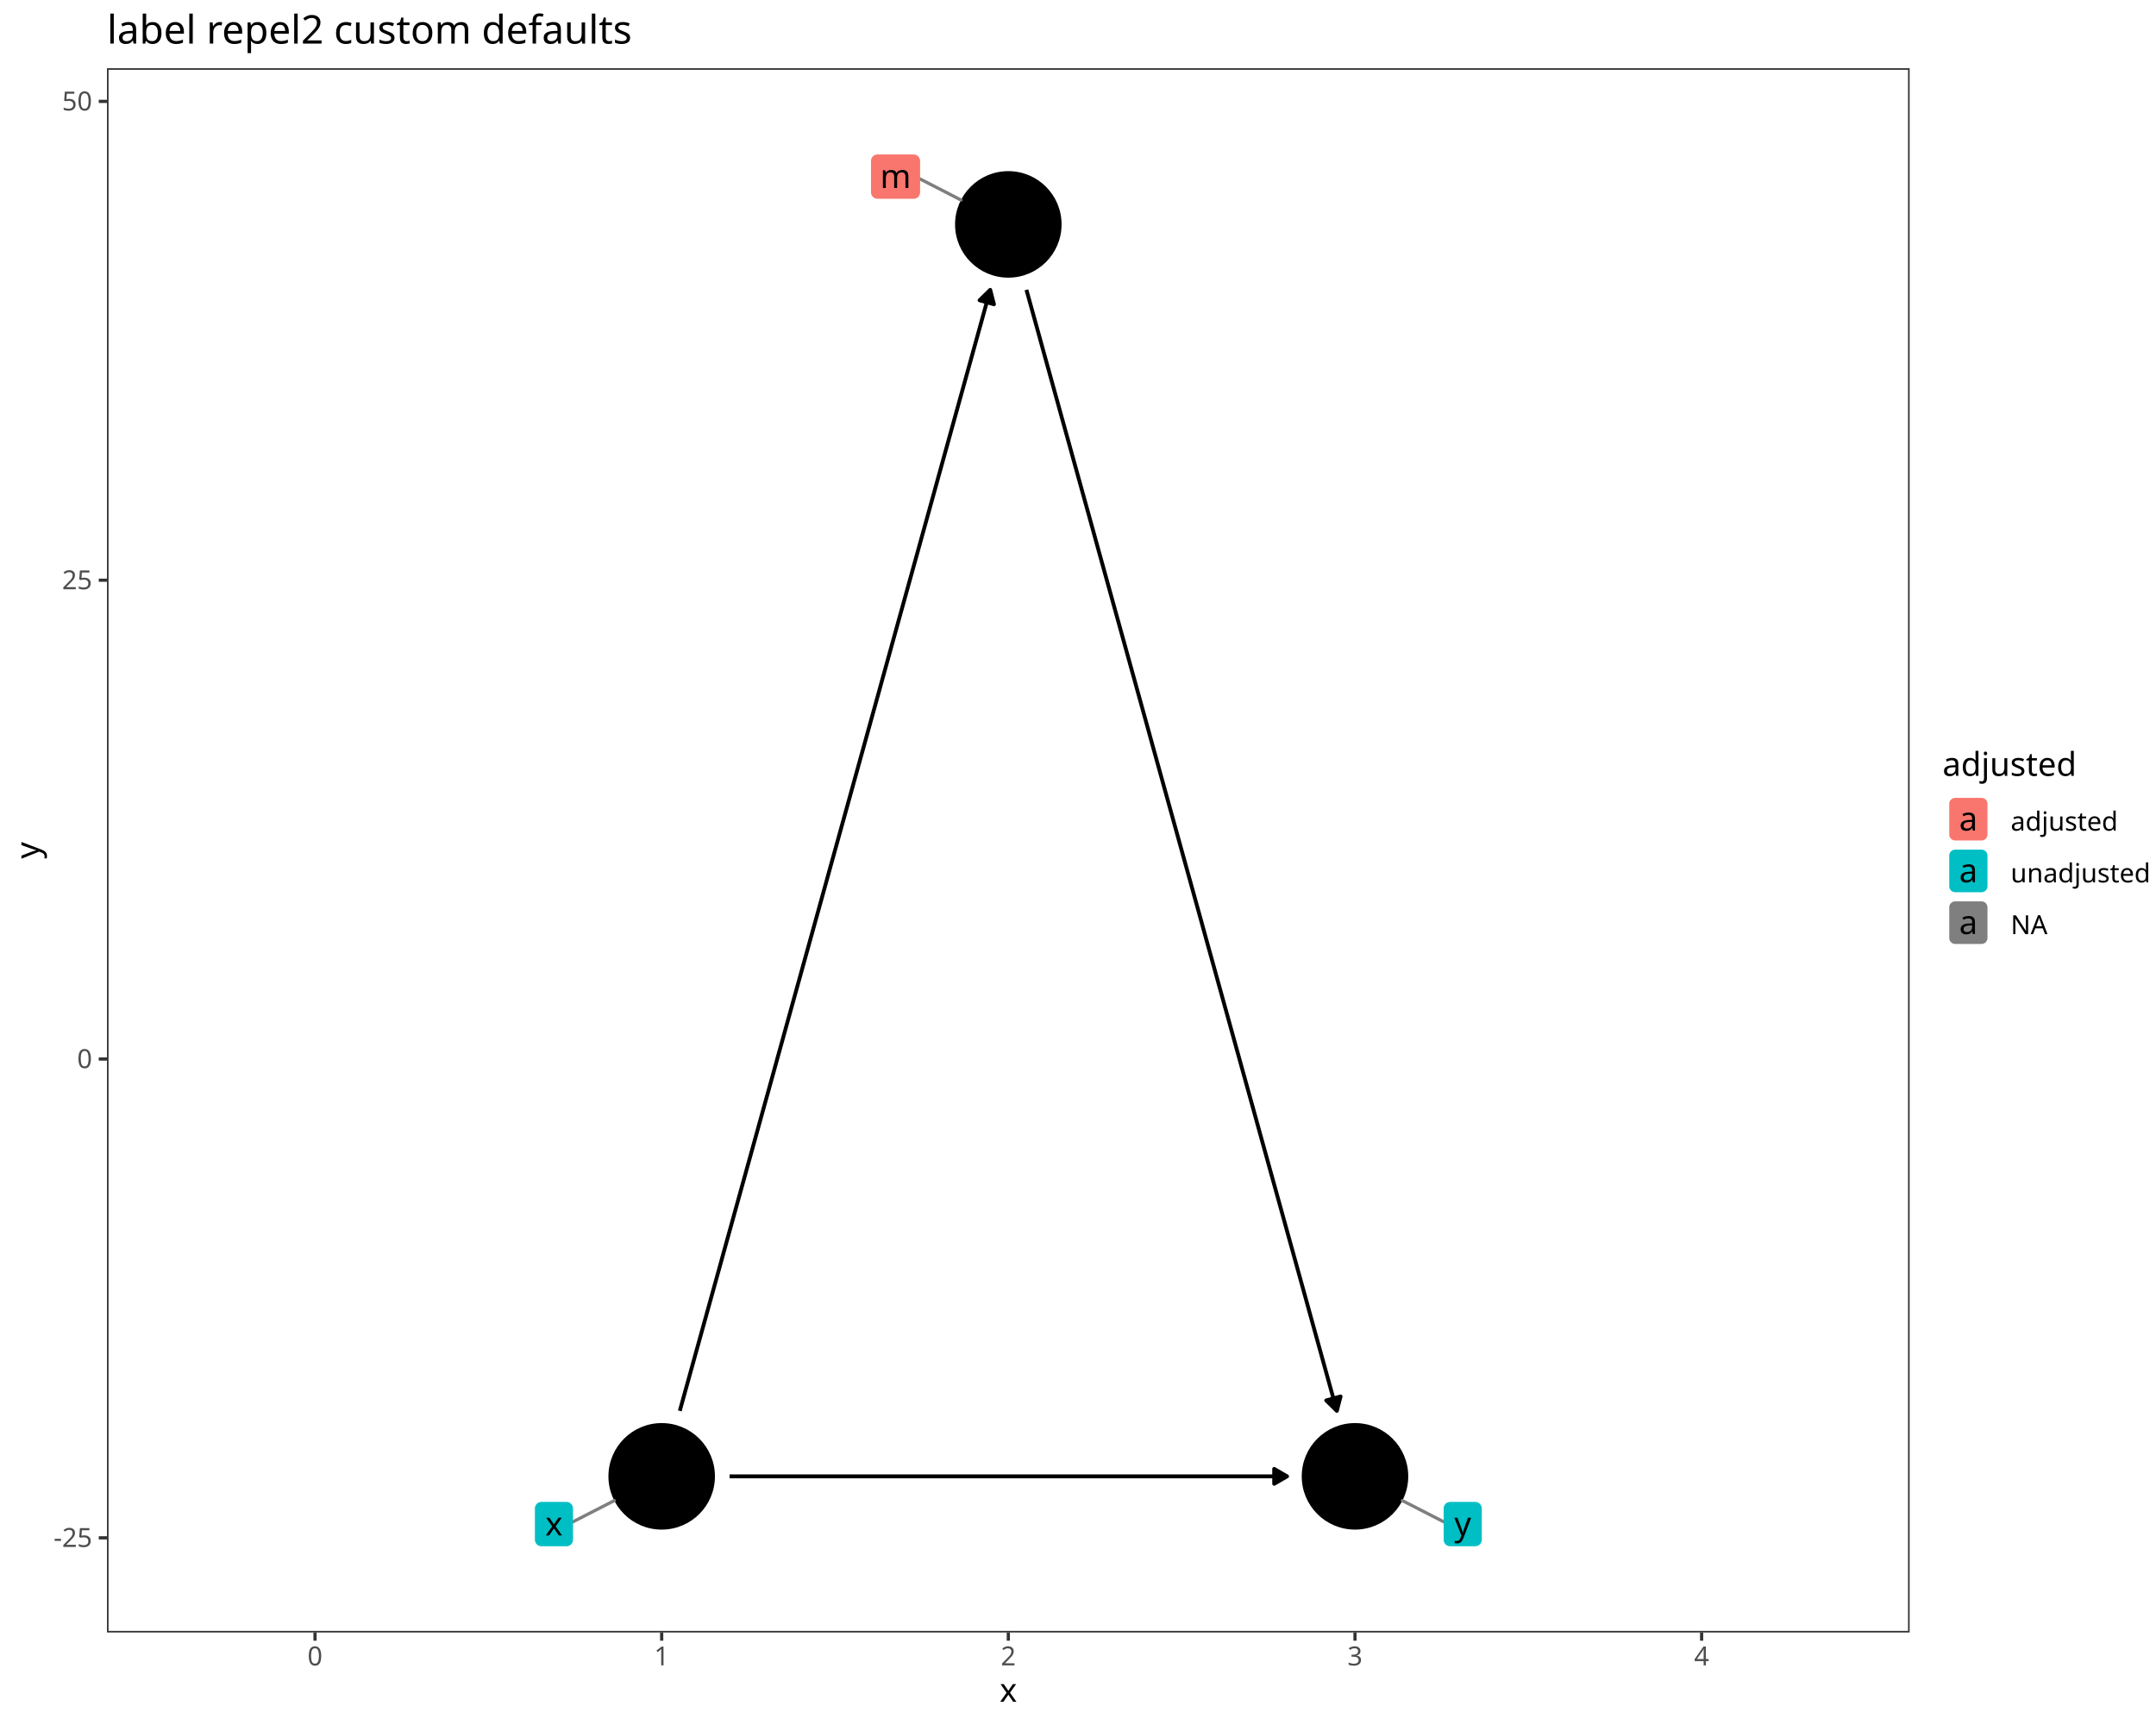
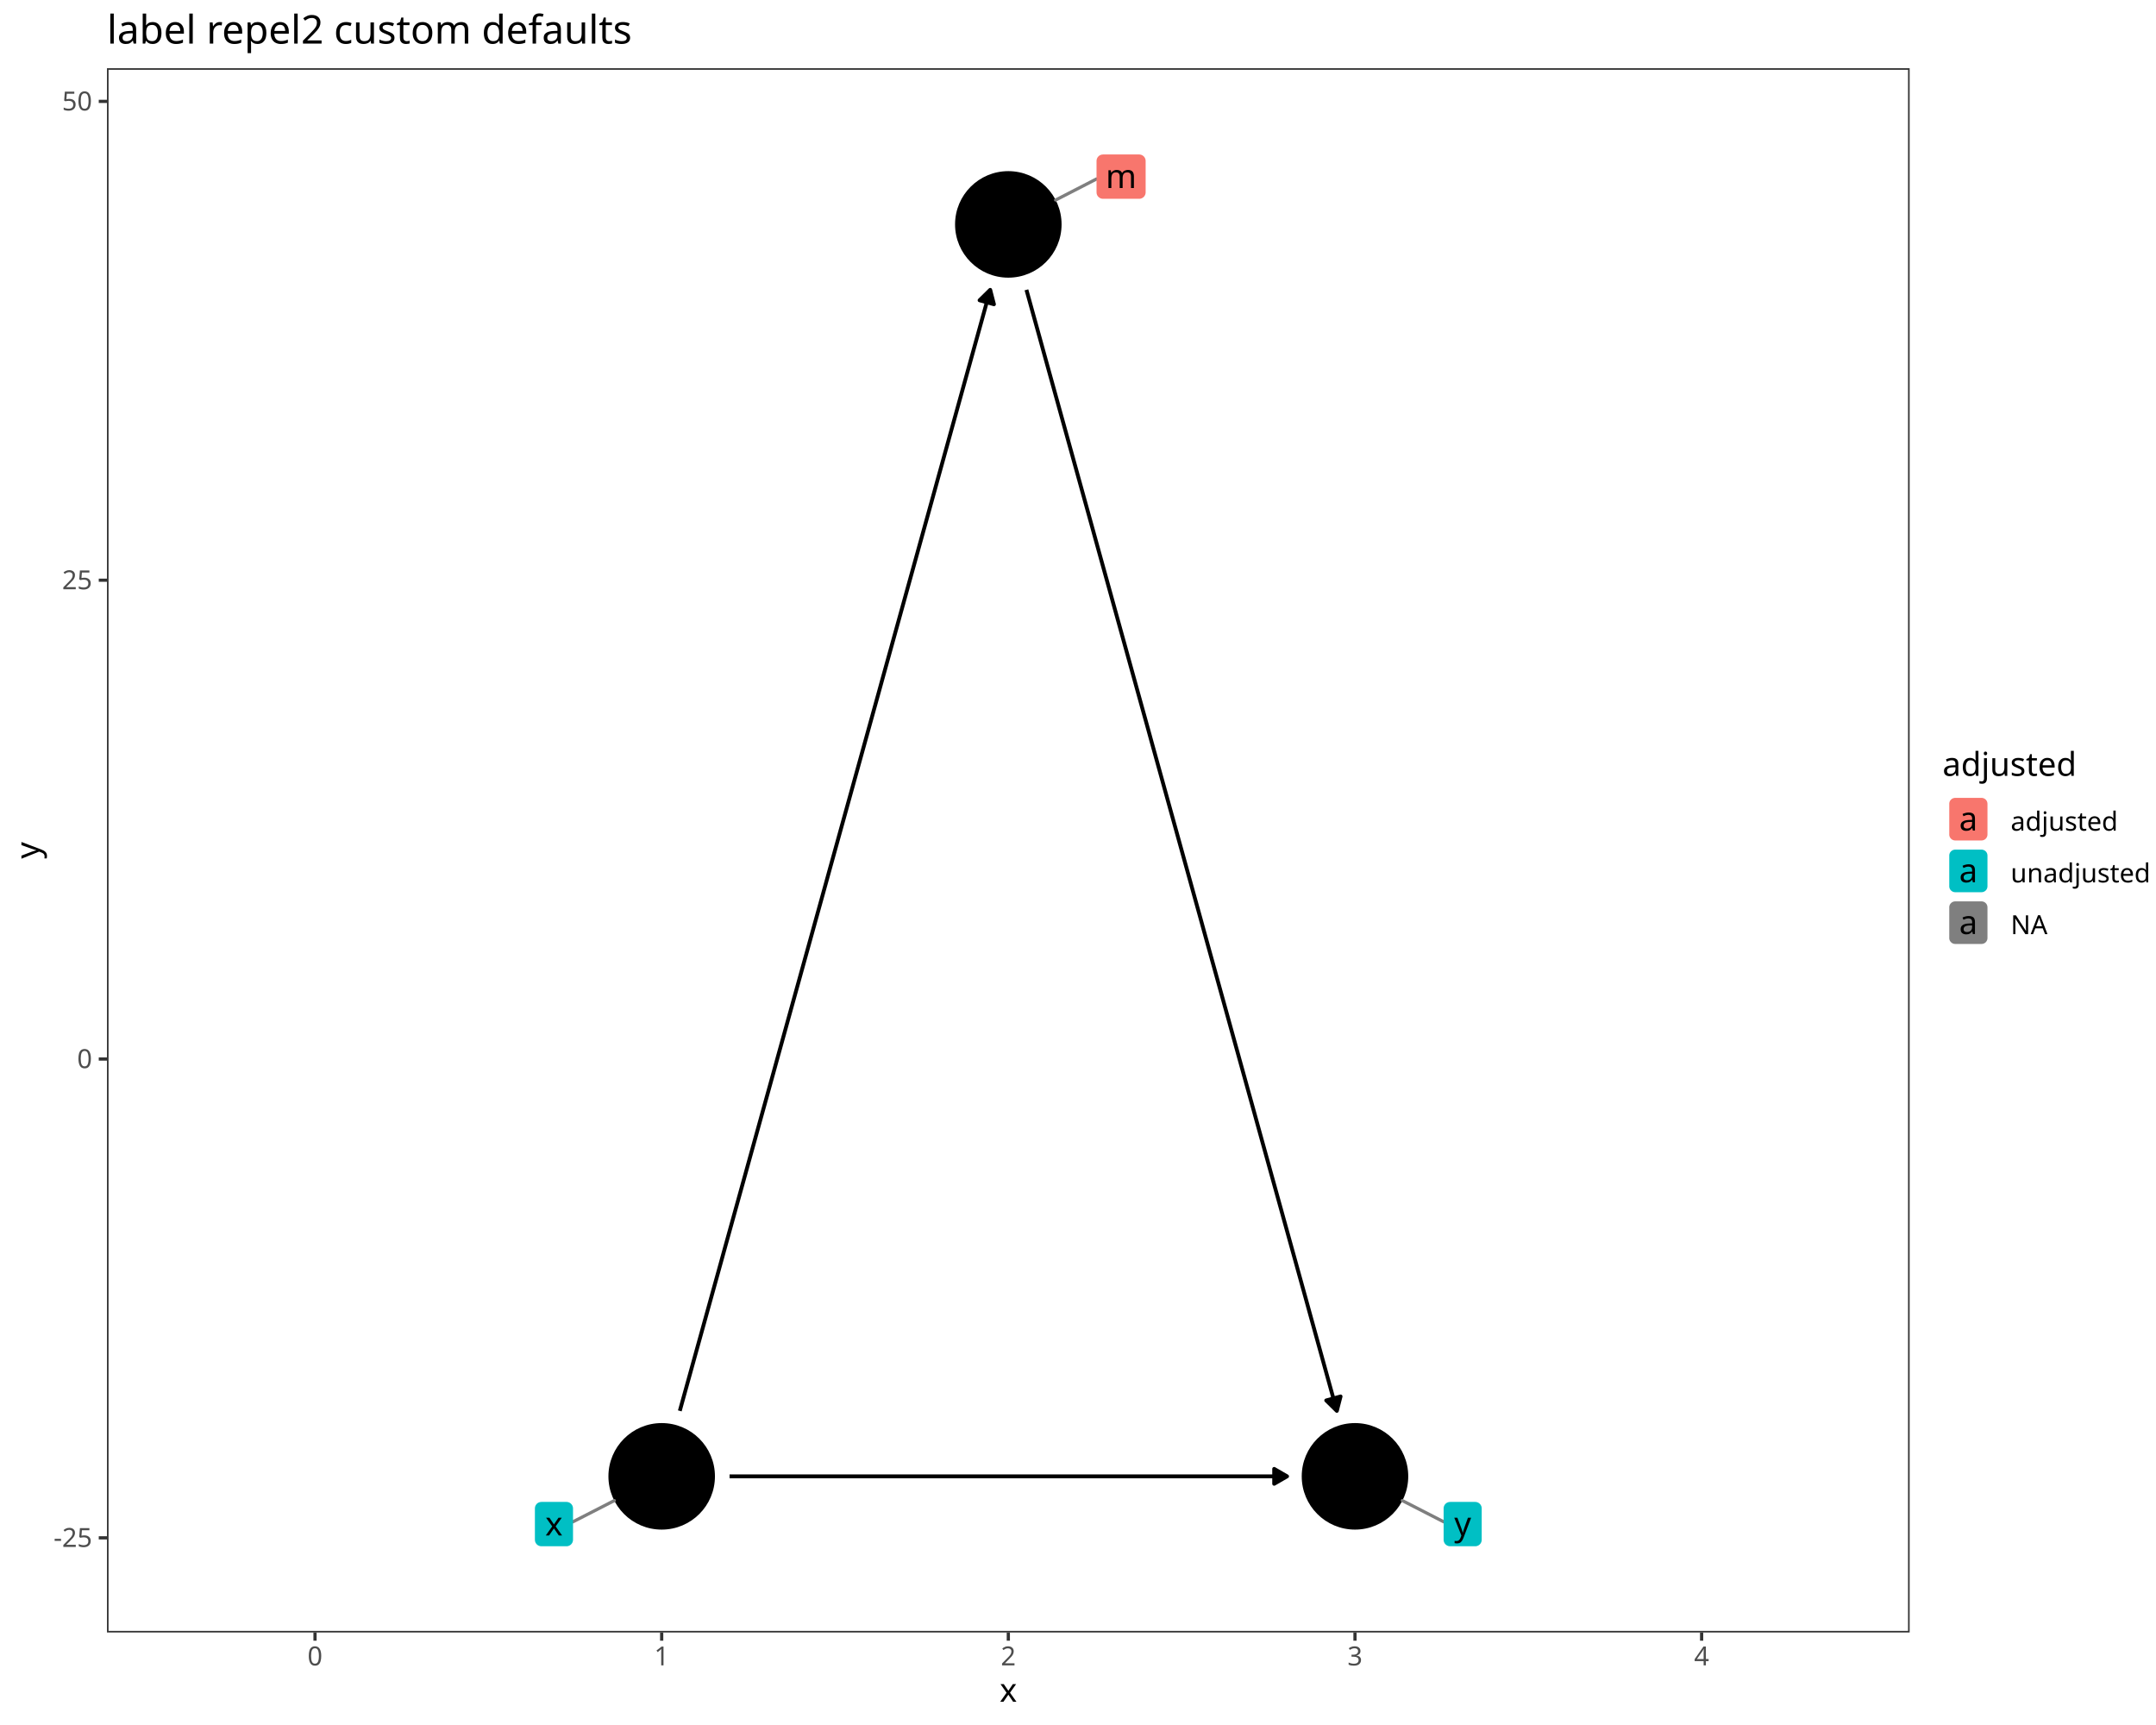
<svg xmlns="http://www.w3.org/2000/svg" class="svglite" data-engine-version="2.0" width="720.00pt" height="576.00pt" viewBox="0 0 720.00 576.00">
  <defs>
    <style type="text/css">
    .svglite line, .svglite polyline, .svglite polygon, .svglite path, .svglite rect, .svglite circle {
      fill: none;
      stroke: #000000;
      stroke-linecap: round;
      stroke-linejoin: round;
      stroke-miterlimit: 10.00;
    }
  </style>
  </defs>
  <rect width="100%" height="100%" style="stroke: none; fill: #FFFFFF;" />
  <defs>
    <clipPath id="cpMC4wMHw3MjAuMDB8MC4wMHw1NzYuMDA=">
      <rect x="0.00" y="0.00" width="720.00" height="576.00" />
    </clipPath>
  </defs>
  <g clip-path="url(#cpMC4wMHw3MjAuMDB8MC4wMHw1NzYuMDA=)">
    <rect x="0.00" y="0.00" width="720.00" height="576.00" style="stroke-width: 1.07; stroke: #FFFFFF; fill: #FFFFFF;" />
  </g>
  <defs>
    <clipPath id="cpMzUuNzJ8NjM3Ljc0fDIyLjc4fDU0NS4xMQ==">
      <rect x="35.72" y="22.78" width="602.01" height="522.33" />
    </clipPath>
  </defs>
  <g clip-path="url(#cpMzUuNzJ8NjM3Ljc0fDIyLjc4fDU0NS4xMQ==)">
    <rect x="35.72" y="22.78" width="602.01" height="522.33" style="stroke-width: 1.07; stroke: none; fill: #FFFFFF;" />
    <polyline points="342.78,96.78 343.75,100.26 344.92,104.49 346.09,108.71 347.26,112.93 348.42,117.15 349.59,121.38 350.76,125.60 351.93,129.82 353.10,134.04 354.27,138.27 355.44,142.49 356.61,146.71 357.78,150.93 358.95,155.16 360.12,159.38 361.29,163.60 362.46,167.83 363.63,172.05 364.80,176.27 365.96,180.49 367.13,184.72 368.30,188.94 369.47,193.16 370.64,197.38 371.81,201.61 372.98,205.83 374.15,210.05 375.32,214.27 376.49,218.50 377.66,222.72 378.83,226.94 380.00,231.17 381.17,235.39 382.34,239.61 383.51,243.83 384.67,248.06 385.84,252.28 387.01,256.50 388.18,260.72 389.35,264.95 390.52,269.17 391.69,273.39 392.86,277.61 394.03,281.84 395.20,286.06 396.37,290.28 397.54,294.50 398.71,298.73 399.88,302.95 401.05,307.17 402.21,311.40 403.38,315.62 404.55,319.84 405.72,324.06 406.89,328.29 408.06,332.51 409.23,336.73 410.40,340.95 411.57,345.18 412.74,349.40 413.91,353.62 415.08,357.84 416.25,362.07 417.42,366.29 418.59,370.51 419.75,374.73 420.92,378.96 422.09,383.18 423.26,387.40 424.43,391.63 425.60,395.85 426.77,400.07 427.94,404.29 429.11,408.52 430.28,412.74 431.45,416.96 432.62,421.18 433.79,425.41 434.96,429.63 436.13,433.85 437.29,438.07 438.46,442.30 439.63,446.52 440.80,450.74 441.97,454.96 443.14,459.19 444.31,463.41 445.48,467.63 446.44,471.11 " style="stroke-width: 1.28; stroke-linecap: butt;" />
    <polygon points="442.89,467.62 446.44,471.11 447.69,466.29 " style="stroke-width: 1.28; stroke-linecap: butt; fill: #000000;" />
    <polyline points="227.02,471.11 227.98,467.63 229.15,463.41 230.32,459.19 231.49,454.96 232.66,450.74 233.83,446.52 235.00,442.30 236.17,438.07 237.34,433.85 238.51,429.63 239.68,425.41 240.85,421.18 242.01,416.96 243.18,412.74 244.35,408.52 245.52,404.29 246.69,400.07 247.86,395.85 249.03,391.63 250.20,387.40 251.37,383.18 252.54,378.96 253.71,374.73 254.88,370.51 256.05,366.29 257.22,362.07 258.39,357.84 259.55,353.62 260.72,349.40 261.89,345.18 263.06,340.95 264.23,336.73 265.40,332.51 266.57,328.29 267.74,324.06 268.91,319.84 270.08,315.62 271.25,311.40 272.42,307.17 273.59,302.95 274.76,298.73 275.93,294.50 277.09,290.28 278.26,286.06 279.43,281.84 280.60,277.61 281.77,273.39 282.94,269.17 284.11,264.95 285.28,260.72 286.45,256.50 287.62,252.28 288.79,248.06 289.96,243.83 291.13,239.61 292.30,235.39 293.47,231.17 294.63,226.94 295.80,222.72 296.97,218.50 298.14,214.27 299.31,210.05 300.48,205.83 301.65,201.61 302.82,197.38 303.99,193.16 305.16,188.94 306.33,184.72 307.50,180.49 308.67,176.27 309.84,172.05 311.01,167.83 312.18,163.60 313.34,159.38 314.51,155.16 315.68,150.93 316.85,146.71 318.02,142.49 319.19,138.27 320.36,134.04 321.53,129.82 322.70,125.60 323.87,121.38 325.04,117.15 326.21,112.93 327.38,108.71 328.55,104.49 329.72,100.26 330.68,96.78 " style="stroke-width: 1.28; stroke-linecap: butt;" />
    <polygon points="331.93,101.60 330.68,96.78 327.13,100.27 " style="stroke-width: 1.28; stroke-linecap: butt; fill: #000000;" />
    <polyline points="243.64,492.97 244.35,492.97 246.69,492.97 249.03,492.97 251.37,492.97 253.71,492.97 256.05,492.97 258.39,492.97 260.72,492.97 263.06,492.97 265.40,492.97 267.74,492.97 270.08,492.97 272.42,492.97 274.76,492.97 277.09,492.97 279.43,492.97 281.77,492.97 284.11,492.97 286.45,492.97 288.79,492.97 291.13,492.97 293.47,492.97 295.80,492.97 298.14,492.97 300.48,492.97 302.82,492.97 305.16,492.97 307.50,492.97 309.84,492.97 312.18,492.97 314.51,492.97 316.85,492.97 319.19,492.97 321.53,492.97 323.87,492.97 326.21,492.97 328.55,492.97 330.88,492.97 333.22,492.97 335.56,492.97 337.90,492.97 340.24,492.97 342.58,492.97 344.92,492.97 347.26,492.97 349.59,492.97 351.93,492.97 354.27,492.97 356.61,492.97 358.95,492.97 361.29,492.97 363.63,492.97 365.96,492.97 368.30,492.97 370.64,492.97 372.98,492.97 375.32,492.97 377.66,492.97 380.00,492.97 382.34,492.97 384.67,492.97 387.01,492.97 389.35,492.97 391.69,492.97 394.03,492.97 396.37,492.97 398.71,492.97 401.05,492.97 403.38,492.97 405.72,492.97 408.06,492.97 410.40,492.97 412.74,492.97 415.08,492.97 417.42,492.97 419.75,492.97 422.09,492.97 424.43,492.97 426.77,492.97 429.11,492.97 429.82,492.97 " style="stroke-width: 1.28; stroke-linecap: butt;" />
    <polygon points="425.51,495.46 429.82,492.97 425.51,490.48 " style="stroke-width: 1.28; stroke-linecap: butt; fill: #000000;" />
    <circle cx="336.73" cy="74.93" r="17.43" style="stroke-width: 0.71; fill: #000000;" />
    <circle cx="220.97" cy="492.97" r="17.43" style="stroke-width: 0.71; fill: #000000;" />
    <circle cx="452.50" cy="492.97" r="17.43" style="stroke-width: 0.71; fill: #000000;" />
-     <line x1="307.27" y1="59.76" x2="320.93" y2="66.79" style="stroke-width: 1.07; stroke: #7F7F7F;" />
+     <line x1="366.19" y1="59.76" x2="352.53" y2="66.79" style="stroke-width: 1.07; stroke: #7F7F7F;" />
    <line x1="191.36" y1="508.14" x2="205.15" y2="501.07" style="stroke-width: 1.07; stroke: #7F7F7F;" />
-     <line x1="482.11" y1="508.14" x2="468.31" y2="501.07" style="stroke-width: 1.07; stroke: #7F7F7F;" />
-     <polygon points="293.03,66.38 305.11,66.38 305.02,66.38 305.37,66.37 305.71,66.30 306.04,66.17 306.34,66.00 306.61,65.78 306.84,65.52 307.02,65.22 307.16,64.90 307.24,64.57 307.27,64.22 307.27,64.22 307.27,53.74 307.27,53.74 307.24,53.40 307.16,53.06 307.02,52.74 306.84,52.45 306.61,52.19 306.34,51.97 306.04,51.79 305.71,51.67 305.37,51.60 305.11,51.58 293.03,51.58 293.29,51.60 292.94,51.59 292.60,51.63 292.26,51.72 291.95,51.87 291.66,52.07 291.41,52.31 291.20,52.59 291.04,52.90 290.93,53.23 290.88,53.57 290.87,53.74 290.87,64.22 290.88,64.05 290.88,64.39 290.93,64.74 291.04,65.07 291.20,65.38 291.41,65.65 291.66,65.89 291.95,66.09 292.26,66.24 292.60,66.34 292.94,66.38 " style="stroke-width: 0.00; stroke: none; fill: #F8766D;" />
-     <text x="299.07" y="62.78" text-anchor="middle" style="font-size: 11.04px; font-family: sans;" textLength="9.20px" lengthAdjust="spacingAndGlyphs">m</text>
-     <polygon points="180.79,516.31 189.20,516.31 189.11,516.31 189.46,516.30 189.80,516.23 190.12,516.10 190.42,515.93 190.69,515.71 190.92,515.45 191.11,515.16 191.24,514.84 191.33,514.50 191.36,514.15 191.36,514.15 191.36,503.67 191.36,503.67 191.33,503.33 191.24,502.99 191.11,502.67 190.92,502.38 190.69,502.12 190.42,501.90 190.12,501.72 189.80,501.60 189.46,501.53 189.20,501.51 180.79,501.51 181.05,501.53 180.70,501.52 180.36,501.56 180.03,501.66 179.71,501.80 179.43,502.00 179.17,502.24 178.97,502.52 178.80,502.83 178.69,503.16 178.64,503.50 178.63,503.67 178.63,514.15 178.64,513.98 178.64,514.33 178.69,514.67 178.80,515.00 178.97,515.31 179.17,515.58 179.43,515.83 179.71,516.02 180.03,516.17 180.36,516.27 180.70,516.31 " style="stroke-width: 0.00; stroke: none; fill: #00BFC4;" />
+     <line x1="482.10" y1="508.14" x2="468.31" y2="501.07" style="stroke-width: 1.07; stroke: #7F7F7F;" />
+     <polygon points="368.35,66.38 380.43,66.38 380.34,66.38 380.69,66.37 381.03,66.30 381.35,66.17 381.66,66.00 381.93,65.78 382.16,65.52 382.34,65.22 382.48,64.90 382.56,64.57 382.59,64.22 382.59,64.22 382.59,53.74 382.59,53.74 382.56,53.40 382.48,53.06 382.34,52.74 382.16,52.45 381.93,52.19 381.66,51.97 381.35,51.79 381.03,51.67 380.69,51.60 380.43,51.58 368.35,51.58 368.61,51.60 368.26,51.59 367.92,51.63 367.58,51.72 367.27,51.87 366.98,52.07 366.73,52.31 366.52,52.59 366.36,52.90 366.25,53.23 366.20,53.57 366.19,53.74 366.19,64.22 366.20,64.05 366.20,64.39 366.25,64.74 366.36,65.07 366.52,65.38 366.73,65.65 366.98,65.89 367.27,66.09 367.58,66.24 367.92,66.34 368.26,66.38 " style="stroke-width: 0.00; stroke: none; fill: #F8766D;" />
+     <text x="374.39" y="62.78" text-anchor="middle" style="font-size: 11.04px; font-family: sans;" textLength="9.20px" lengthAdjust="spacingAndGlyphs">m</text>
+     <polygon points="180.79,516.31 189.20,516.31 189.11,516.31 189.46,516.30 189.80,516.23 190.12,516.10 190.42,515.93 190.69,515.71 190.92,515.45 191.11,515.16 191.24,514.84 191.33,514.50 191.36,514.15 191.36,514.15 191.36,503.67 191.36,503.67 191.33,503.33 191.24,502.99 191.11,502.67 190.92,502.38 190.69,502.12 190.42,501.90 190.12,501.72 189.80,501.60 189.46,501.53 189.20,501.51 180.79,501.51 181.05,501.53 180.70,501.52 180.36,501.56 180.03,501.66 179.71,501.80 179.42,502.00 179.17,502.24 178.97,502.52 178.80,502.83 178.69,503.16 178.64,503.50 178.63,503.67 178.63,514.15 178.64,513.98 178.64,514.33 178.69,514.67 178.80,515.00 178.97,515.31 179.17,515.58 179.42,515.83 179.71,516.02 180.03,516.17 180.36,516.27 180.70,516.31 " style="stroke-width: 0.00; stroke: none; fill: #00BFC4;" />
    <text x="184.99" y="512.71" text-anchor="middle" style="font-size: 11.04px; font-family: sans;" textLength="5.52px" lengthAdjust="spacingAndGlyphs">x</text>
-     <polygon points="484.27,516.31 492.68,516.31 492.59,516.31 492.94,516.30 493.28,516.23 493.60,516.10 493.90,515.93 494.17,515.71 494.40,515.45 494.59,515.16 494.72,514.84 494.81,514.50 494.84,514.15 494.84,514.15 494.84,503.67 494.84,503.67 494.81,503.33 494.72,502.99 494.59,502.67 494.40,502.38 494.17,502.12 493.90,501.90 493.60,501.72 493.28,501.60 492.94,501.53 492.68,501.51 484.27,501.51 484.53,501.53 484.18,501.52 483.84,501.56 483.51,501.66 483.19,501.80 482.91,502.00 482.65,502.24 482.45,502.52 482.28,502.83 482.17,503.16 482.12,503.50 482.11,503.67 482.11,514.15 482.12,513.98 482.12,514.33 482.17,514.67 482.28,515.00 482.45,515.31 482.65,515.58 482.91,515.83 483.19,516.02 483.51,516.17 483.84,516.27 484.18,516.31 " style="stroke-width: 0.00; stroke: none; fill: #00BFC4;" />
-     <text x="488.47" y="512.71" text-anchor="middle" style="font-size: 11.04px; font-family: sans;" textLength="5.52px" lengthAdjust="spacingAndGlyphs">y</text>
+     <polygon points="484.26,516.31 492.66,516.31 492.57,516.31 492.92,516.30 493.26,516.23 493.59,516.10 493.89,515.93 494.16,515.71 494.39,515.45 494.57,515.16 494.71,514.84 494.79,514.50 494.82,514.15 494.82,514.15 494.82,503.67 494.82,503.67 494.79,503.33 494.71,502.99 494.57,502.67 494.39,502.38 494.16,502.12 493.89,501.90 493.59,501.72 493.26,501.60 492.92,501.53 492.66,501.51 484.26,501.51 484.52,501.53 484.17,501.52 483.83,501.56 483.49,501.66 483.18,501.80 482.89,502.00 482.64,502.24 482.43,502.52 482.27,502.83 482.16,503.16 482.10,503.50 482.10,503.67 482.10,514.15 482.10,513.98 482.10,514.33 482.16,514.67 482.27,515.00 482.43,515.31 482.64,515.58 482.89,515.83 483.18,516.02 483.49,516.17 483.83,516.27 484.17,516.31 " style="stroke-width: 0.00; stroke: none; fill: #00BFC4;" />
+     <text x="488.46" y="512.71" text-anchor="middle" style="font-size: 11.04px; font-family: sans;" textLength="5.52px" lengthAdjust="spacingAndGlyphs">y</text>
    <rect x="35.72" y="22.78" width="602.01" height="522.33" style="stroke-width: 1.07; stroke: #333333;" />
  </g>
  <g clip-path="url(#cpMC4wMHw3MjAuMDB8MC4wMHw1NzYuMDA=)">
    <text x="30.79" y="516.54" text-anchor="end" style="font-size: 8.80px; fill: #4D4D4D; font-family: sans;" textLength="12.72px" lengthAdjust="spacingAndGlyphs">-25</text>
    <text x="30.79" y="356.65" text-anchor="end" style="font-size: 8.80px; fill: #4D4D4D; font-family: sans;" textLength="4.89px" lengthAdjust="spacingAndGlyphs">0</text>
    <text x="30.79" y="196.76" text-anchor="end" style="font-size: 8.80px; fill: #4D4D4D; font-family: sans;" textLength="9.79px" lengthAdjust="spacingAndGlyphs">25</text>
    <text x="30.79" y="36.88" text-anchor="end" style="font-size: 8.80px; fill: #4D4D4D; font-family: sans;" textLength="9.79px" lengthAdjust="spacingAndGlyphs">50</text>
    <polyline points="32.98,513.51 35.72,513.51 " style="stroke-width: 1.07; stroke: #333333; stroke-linecap: butt;" />
    <polyline points="32.98,353.62 35.72,353.62 " style="stroke-width: 1.07; stroke: #333333; stroke-linecap: butt;" />
    <polyline points="32.98,193.74 35.72,193.74 " style="stroke-width: 1.07; stroke: #333333; stroke-linecap: butt;" />
    <polyline points="32.98,33.85 35.72,33.85 " style="stroke-width: 1.07; stroke: #333333; stroke-linecap: butt;" />
    <polyline points="105.20,547.85 105.20,545.11 " style="stroke-width: 1.07; stroke: #333333; stroke-linecap: butt;" />
    <polyline points="220.97,547.85 220.97,545.11 " style="stroke-width: 1.07; stroke: #333333; stroke-linecap: butt;" />
    <polyline points="336.73,547.85 336.73,545.11 " style="stroke-width: 1.07; stroke: #333333; stroke-linecap: butt;" />
    <polyline points="452.50,547.85 452.50,545.11 " style="stroke-width: 1.07; stroke: #333333; stroke-linecap: butt;" />
    <polyline points="568.26,547.85 568.26,545.11 " style="stroke-width: 1.07; stroke: #333333; stroke-linecap: butt;" />
    <text x="105.20" y="556.10" text-anchor="middle" style="font-size: 8.80px; fill: #4D4D4D; font-family: sans;" textLength="4.89px" lengthAdjust="spacingAndGlyphs">0</text>
    <text x="220.97" y="556.10" text-anchor="middle" style="font-size: 8.80px; fill: #4D4D4D; font-family: sans;" textLength="4.89px" lengthAdjust="spacingAndGlyphs">1</text>
    <text x="336.73" y="556.10" text-anchor="middle" style="font-size: 8.80px; fill: #4D4D4D; font-family: sans;" textLength="4.89px" lengthAdjust="spacingAndGlyphs">2</text>
    <text x="452.50" y="556.10" text-anchor="middle" style="font-size: 8.80px; fill: #4D4D4D; font-family: sans;" textLength="4.89px" lengthAdjust="spacingAndGlyphs">3</text>
    <text x="568.26" y="556.10" text-anchor="middle" style="font-size: 8.80px; fill: #4D4D4D; font-family: sans;" textLength="4.89px" lengthAdjust="spacingAndGlyphs">4</text>
    <text x="336.73" y="568.24" text-anchor="middle" style="font-size: 11.00px; font-family: sans;" textLength="5.50px" lengthAdjust="spacingAndGlyphs">x</text>
    <text transform="translate(13.05,283.95) rotate(-90)" text-anchor="middle" style="font-size: 11.00px; font-family: sans;" textLength="5.50px" lengthAdjust="spacingAndGlyphs">y</text>
    <rect x="648.70" y="250.36" width="65.82" height="67.17" style="stroke-width: 1.07; stroke: none; fill: #FFFFFF;" />
    <text x="648.70" y="259.07" style="font-size: 11.00px; font-family: sans;" textLength="41.59px" lengthAdjust="spacingAndGlyphs">adjusted</text>
    <rect x="648.70" y="265.69" width="17.28" height="17.28" style="stroke-width: 1.07; stroke: none; fill: #FFFFFF;" />
    <polygon points="652.94,280.64 661.73,280.64 661.65,280.64 661.97,280.63 662.29,280.56 662.58,280.45 662.86,280.29 663.11,280.09 663.32,279.85 663.49,279.58 663.62,279.28 663.69,278.97 663.72,278.65 663.72,278.65 663.72,268.41 663.72,268.41 663.69,268.09 663.62,267.78 663.49,267.48 663.32,267.21 663.11,266.97 662.86,266.77 662.58,266.61 662.29,266.50 661.97,266.43 661.73,266.42 652.94,266.42 653.18,266.43 652.86,266.42 652.55,266.46 652.24,266.55 651.95,266.68 651.69,266.87 651.46,267.09 651.26,267.34 651.11,267.63 651.01,267.93 650.96,268.25 650.96,268.41 650.96,278.65 650.96,278.49 650.96,278.81 651.01,279.13 651.11,279.43 651.26,279.71 651.46,279.97 651.69,280.19 651.95,280.37 652.24,280.51 652.55,280.60 652.86,280.64 " style="stroke-width: 0.00; stroke: none; fill: #F8766D;" />
    <text x="657.34" y="277.33" text-anchor="middle" style="font-size: 11.04px; font-family: sans;" textLength="6.14px" lengthAdjust="spacingAndGlyphs">a</text>
    <rect x="648.70" y="282.97" width="17.28" height="17.28" style="stroke-width: 1.07; stroke: none; fill: #FFFFFF;" />
    <polygon points="652.94,297.92 661.73,297.92 661.65,297.92 661.97,297.91 662.29,297.84 662.58,297.73 662.86,297.57 663.11,297.37 663.32,297.13 663.49,296.86 663.62,296.56 663.69,296.25 663.72,295.93 663.72,295.93 663.72,285.69 663.72,285.69 663.69,285.37 663.62,285.06 663.49,284.76 663.32,284.49 663.11,284.25 662.86,284.05 662.58,283.89 662.29,283.78 661.97,283.71 661.73,283.70 652.94,283.70 653.18,283.71 652.86,283.70 652.55,283.74 652.24,283.83 651.95,283.96 651.69,284.15 651.46,284.37 651.26,284.62 651.11,284.91 651.01,285.21 650.96,285.53 650.96,285.69 650.96,295.93 650.96,295.77 650.96,296.09 651.01,296.41 651.11,296.71 651.26,296.99 651.46,297.25 651.69,297.47 651.95,297.65 652.24,297.79 652.55,297.88 652.86,297.92 " style="stroke-width: 0.00; stroke: none; fill: #00BFC4;" />
    <text x="657.34" y="294.61" text-anchor="middle" style="font-size: 11.04px; font-family: sans;" textLength="6.14px" lengthAdjust="spacingAndGlyphs">a</text>
    <rect x="648.70" y="300.25" width="17.28" height="17.28" style="stroke-width: 1.07; stroke: none; fill: #FFFFFF;" />
    <polygon points="652.94,315.20 661.73,315.20 661.65,315.20 661.97,315.19 662.29,315.12 662.58,315.01 662.86,314.85 663.11,314.65 663.32,314.41 663.49,314.14 663.62,313.84 663.69,313.53 663.72,313.21 663.72,313.21 663.72,302.97 663.72,302.97 663.69,302.65 663.62,302.34 663.49,302.04 663.32,301.77 663.11,301.53 662.86,301.33 662.58,301.17 662.29,301.06 661.97,300.99 661.73,300.98 652.94,300.98 653.18,300.99 652.86,300.98 652.55,301.02 652.24,301.11 651.95,301.24 651.69,301.43 651.46,301.65 651.26,301.90 651.11,302.19 651.01,302.49 650.96,302.81 650.96,302.97 650.96,313.21 650.96,313.05 650.96,313.37 651.01,313.69 651.11,313.99 651.26,314.27 651.46,314.53 651.69,314.75 651.95,314.93 652.24,315.07 652.55,315.16 652.86,315.20 " style="stroke-width: 0.00; stroke: none; fill: #7F7F7F;" />
    <text x="657.34" y="311.89" text-anchor="middle" style="font-size: 11.04px; font-family: sans;" textLength="6.14px" lengthAdjust="spacingAndGlyphs">a</text>
    <text x="671.46" y="277.36" style="font-size: 8.80px; font-family: sans;" textLength="33.27px" lengthAdjust="spacingAndGlyphs">adjusted</text>
    <text x="671.46" y="294.64" style="font-size: 8.80px; font-family: sans;" textLength="43.06px" lengthAdjust="spacingAndGlyphs">unadjusted</text>
    <text x="671.46" y="311.92" style="font-size: 8.80px; font-family: sans;" textLength="12.23px" lengthAdjust="spacingAndGlyphs">NA</text>
    <text x="35.72" y="14.56" style="font-size: 13.20px; font-family: sans;" textLength="164.38px" lengthAdjust="spacingAndGlyphs">label repel2 custom defaults</text>
  </g>
</svg>
